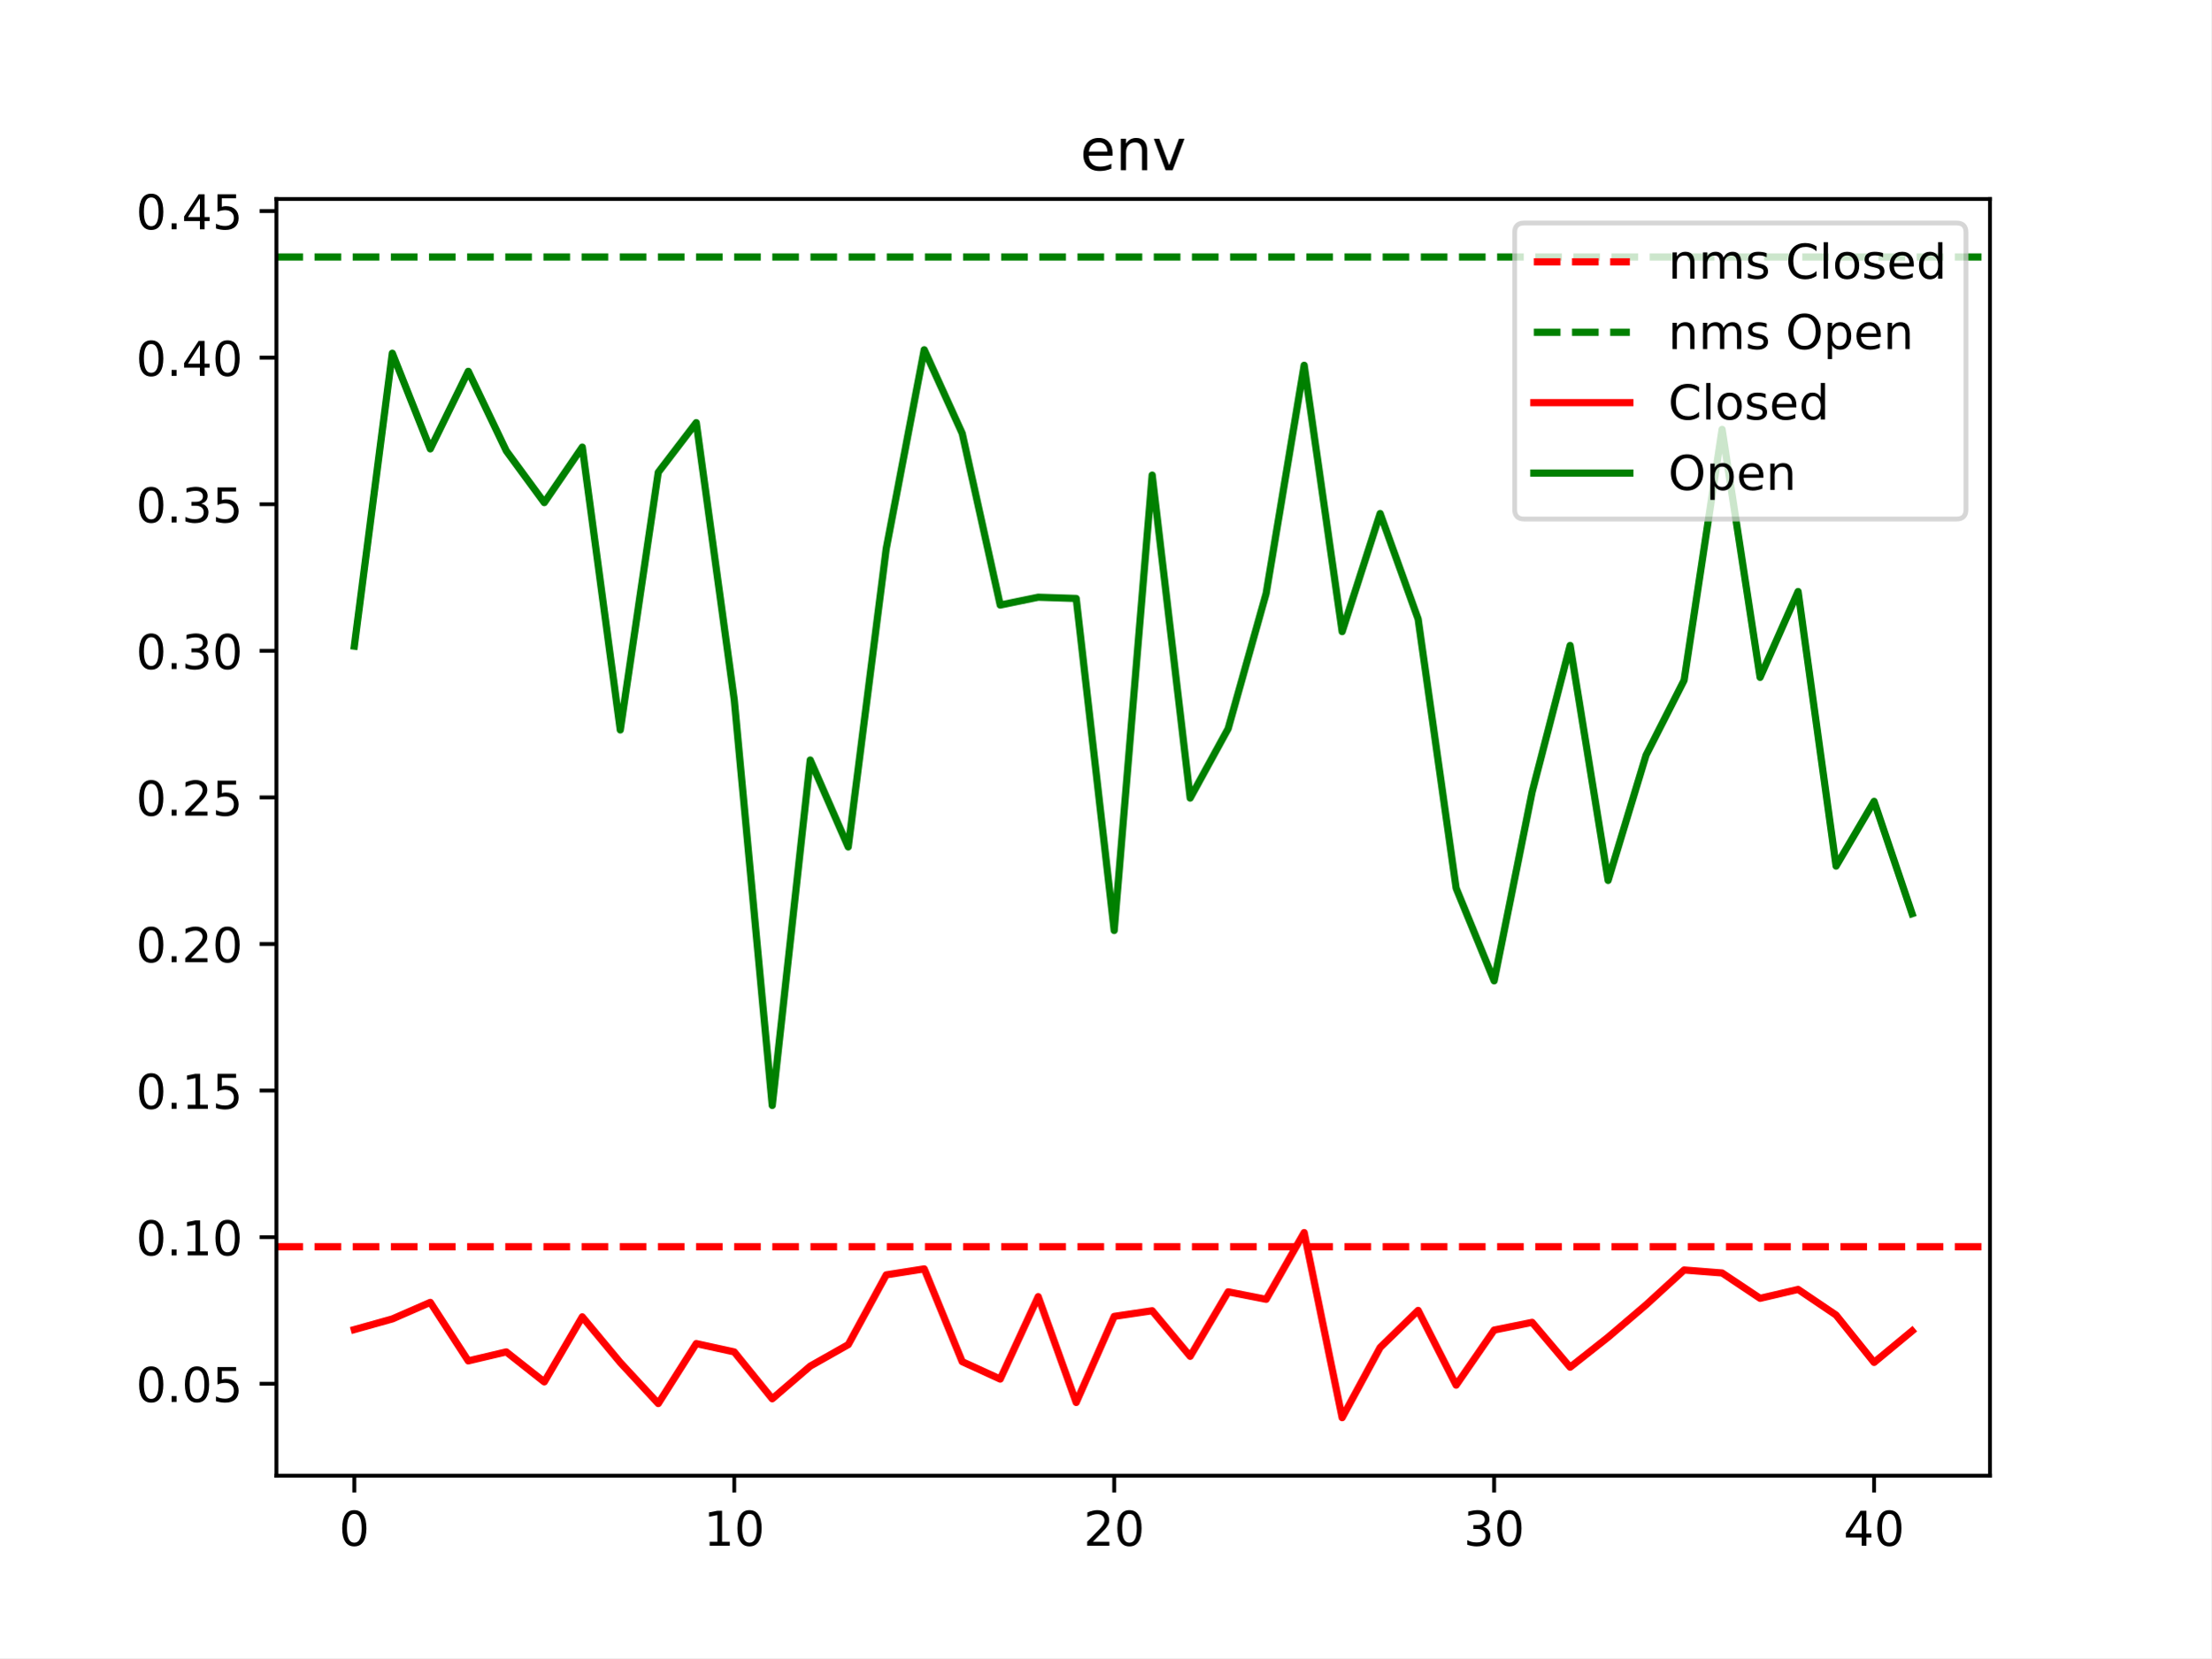
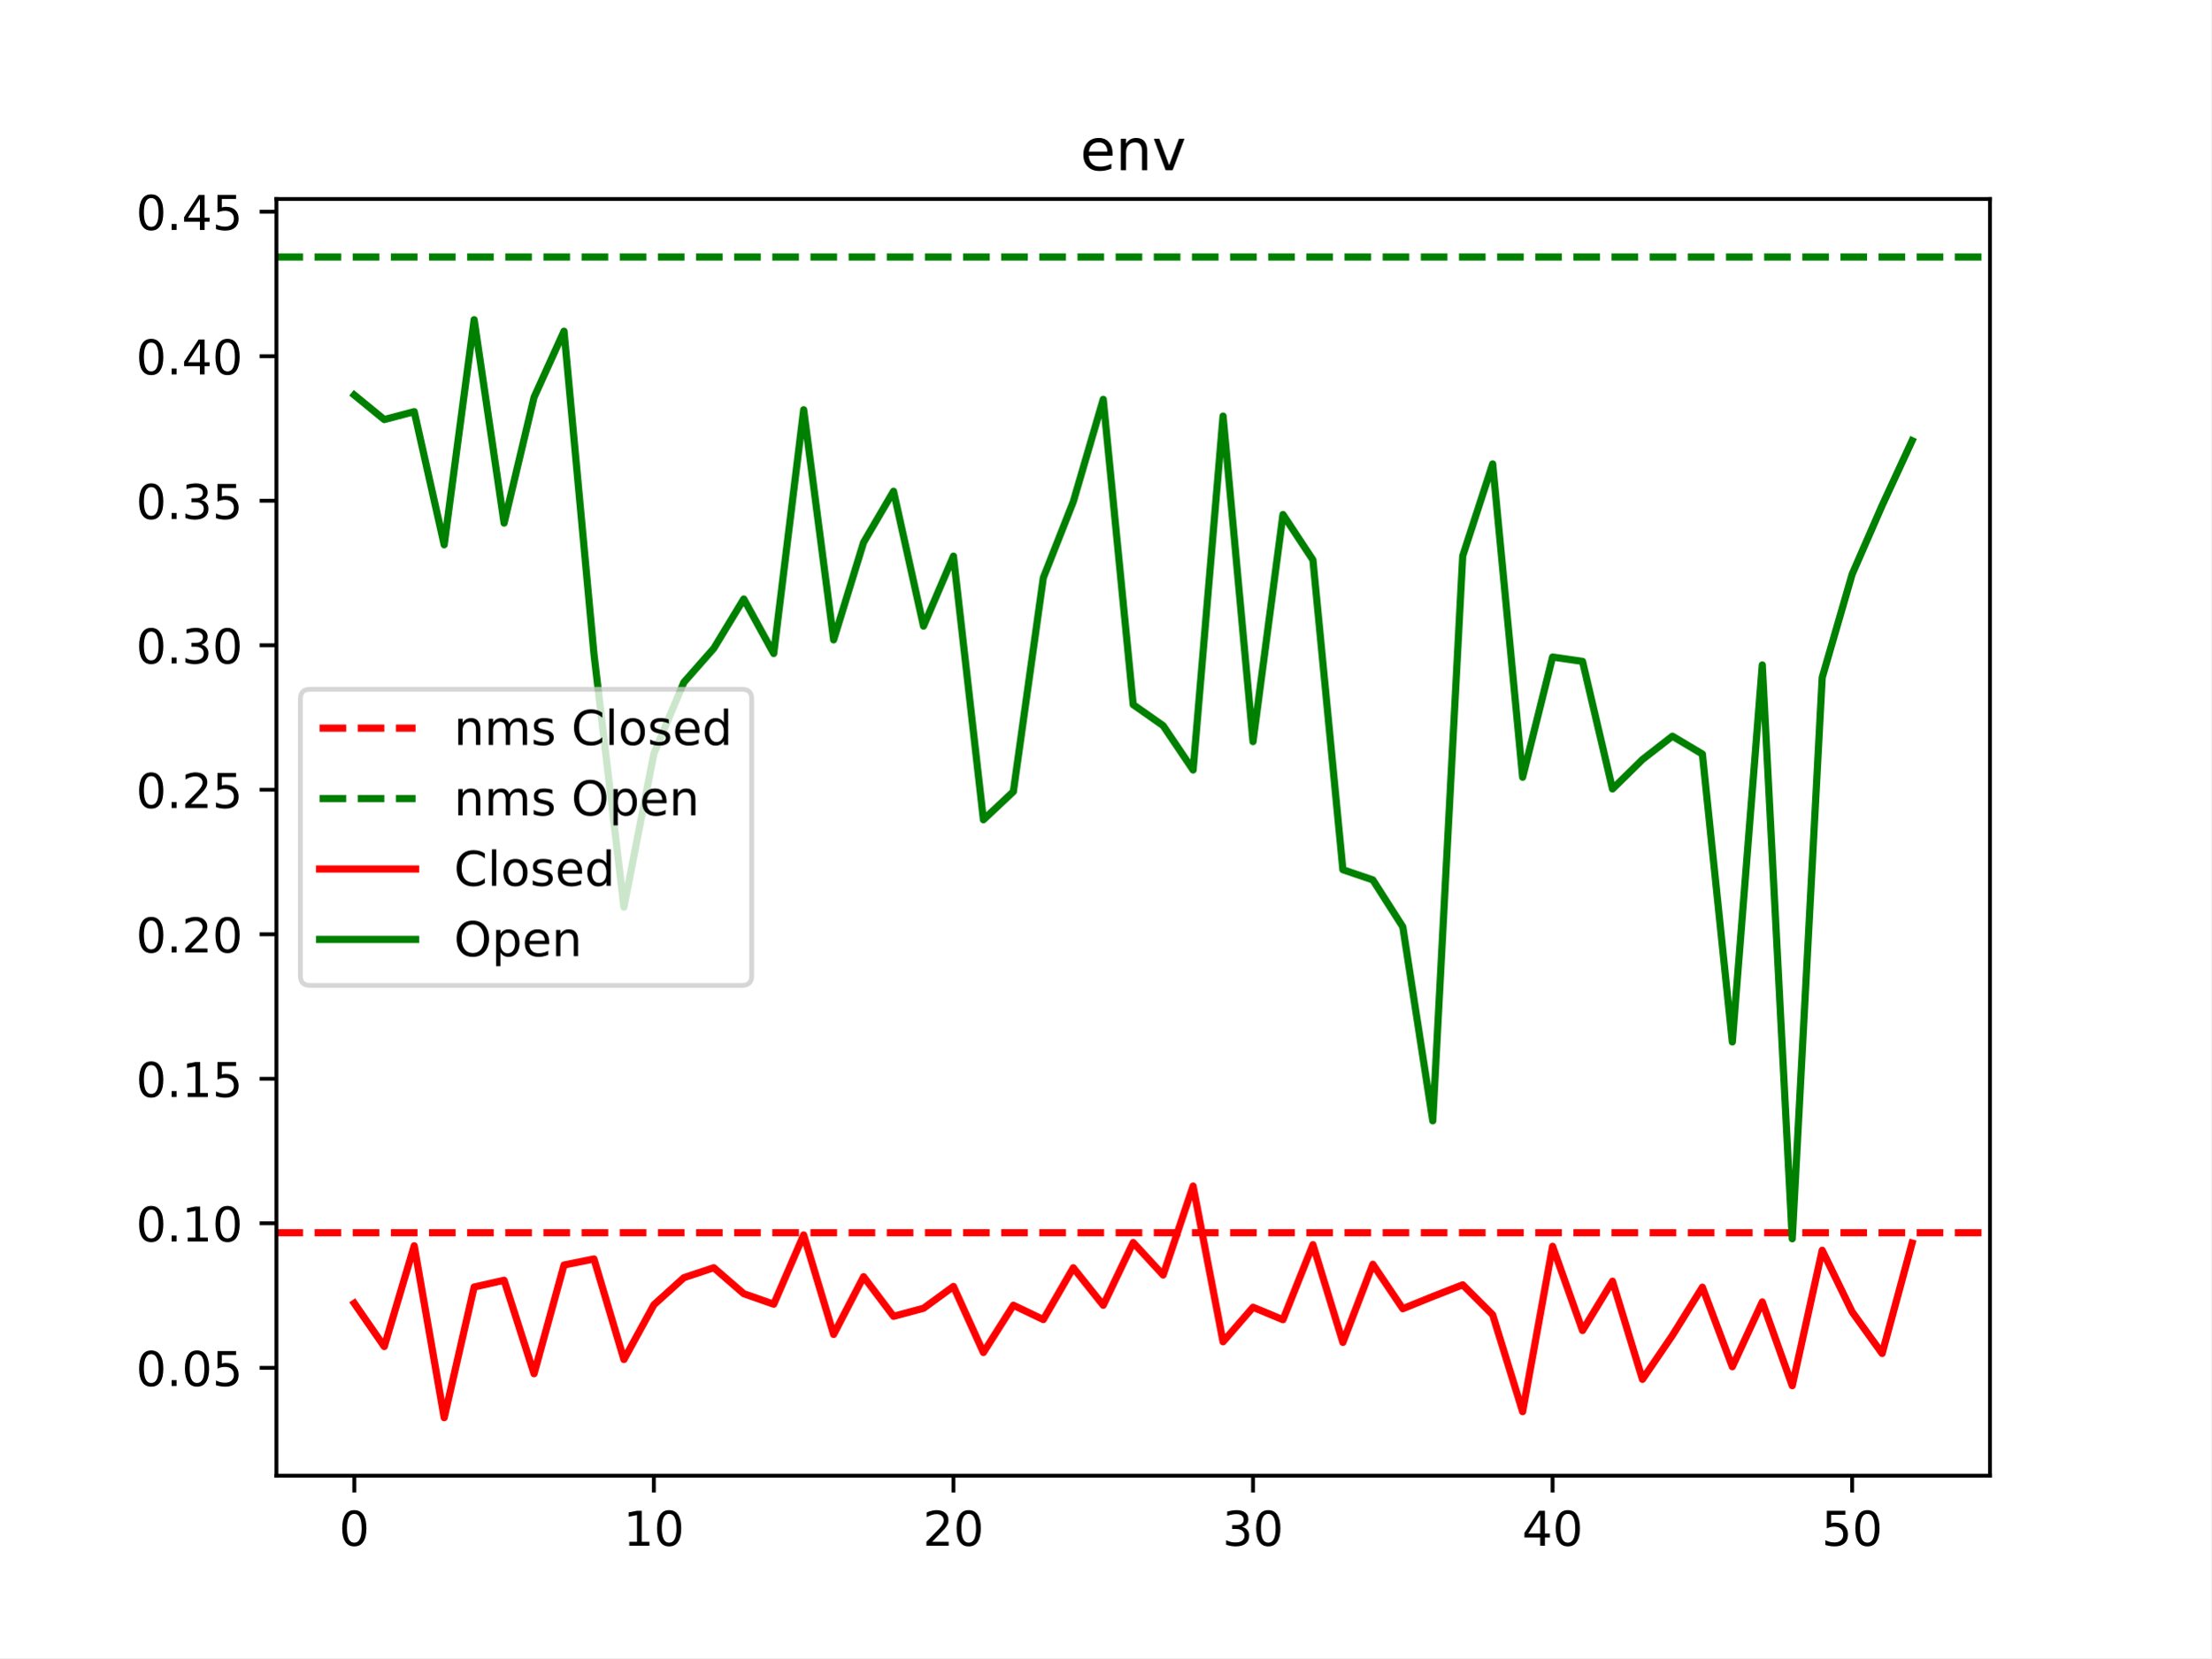
<svg xmlns="http://www.w3.org/2000/svg" xmlns:xlink="http://www.w3.org/1999/xlink" width="460.8pt" height="345.6pt" viewBox="0 0 460.8 345.6" version="1.1">
  <defs>
    <style type="text/css">*{stroke-linejoin: round; stroke-linecap: butt}</style>
  </defs>
  <g id="figure_1">
    <g id="patch_1">
      <path d="M 0 345.6  L 460.8 345.6  L 460.8 0  L 0 0  z " style="fill: #ffffff" />
    </g>
    <g id="axes_1">
      <g id="patch_2">
        <path d="M 57.6 307.584  L 414.72 307.584  L 414.72 41.472  L 57.6 41.472  z " style="fill: #ffffff" />
      </g>
      <g id="matplotlib.axis_1">
        <g id="xtick_1">
          <g id="line2d_1">
            <defs>
-               <path id="md950c60fd1" d="M 0 0  L 0 3.5  " style="stroke: #000000; stroke-width: 0.8" />
+               <path id="mc1d1a9f000" d="M 0 0  L 0 3.5  " style="stroke: #000000; stroke-width: 0.8" />
            </defs>
            <g>
-               <use xlink:href="#md950c60fd1" x="73.833" y="307.584" style="stroke: #000000; stroke-width: 0.8" />
+               <use xlink:href="#mc1d1a9f000" x="73.833" y="307.584" style="stroke: #000000; stroke-width: 0.8" />
            </g>
          </g>
          <g id="text_1">
            <g transform="translate(70.65148 322.1824) scale(0.1 -0.1)">
              <defs>
                <path id="DejaVuSans-30" d="M 2034 4250  Q 1547 4250 1301 3770  Q 1056 3291 1056 2328  Q 1056 1369 1301 889  Q 1547 409 2034 409  Q 2525 409 2770 889  Q 3016 1369 3016 2328  Q 3016 3291 2770 3770  Q 2525 4250 2034 4250  z M 2034 4750  Q 2819 4750 3233 4129  Q 3647 3509 3647 2328  Q 3647 1150 3233 529  Q 2819 -91 2034 -91  Q 1250 -91 836 529  Q 422 1150 422 2328  Q 422 3509 836 4129  Q 1250 4750 2034 4750  z " transform="scale(0.015625)" />
              </defs>
              <use xlink:href="#DejaVuSans-30" />
            </g>
          </g>
        </g>
        <g id="xtick_2">
          <g id="line2d_2">
            <g>
-               <use xlink:href="#md950c60fd1" x="153.017" y="307.584" style="stroke: #000000; stroke-width: 0.8" />
+               <use xlink:href="#mc1d1a9f000" x="136.266" y="307.584" style="stroke: #000000; stroke-width: 0.8" />
            </g>
          </g>
          <g id="text_2">
-             <g transform="translate(146.6543 322.1824) scale(0.1 -0.1)">
+             <g transform="translate(129.9038 322.1824) scale(0.1 -0.1)">
              <defs>
                <path id="DejaVuSans-31" d="M 794 531  L 1825 531  L 1825 4091  L 703 3866  L 703 4441  L 1819 4666  L 2450 4666  L 2450 531  L 3481 531  L 3481 0  L 794 0  L 794 531  z " transform="scale(0.015625)" />
              </defs>
              <use xlink:href="#DejaVuSans-31" />
              <use xlink:href="#DejaVuSans-30" x="63.623" />
            </g>
          </g>
        </g>
        <g id="xtick_3">
          <g id="line2d_3">
            <g>
-               <use xlink:href="#md950c60fd1" x="232.201" y="307.584" style="stroke: #000000; stroke-width: 0.8" />
+               <use xlink:href="#mc1d1a9f000" x="198.7" y="307.584" style="stroke: #000000; stroke-width: 0.8" />
            </g>
          </g>
          <g id="text_3">
-             <g transform="translate(225.8383 322.1824) scale(0.1 -0.1)">
+             <g transform="translate(192.3374 322.1824) scale(0.1 -0.1)">
              <defs>
                <path id="DejaVuSans-32" d="M 1228 531  L 3431 531  L 3431 0  L 469 0  L 469 531  Q 828 903 1448 1529  Q 2069 2156 2228 2338  Q 2531 2678 2651 2914  Q 2772 3150 2772 3378  Q 2772 3750 2511 3984  Q 2250 4219 1831 4219  Q 1534 4219 1204 4116  Q 875 4013 500 3803  L 500 4441  Q 881 4594 1212 4672  Q 1544 4750 1819 4750  Q 2544 4750 2975 4387  Q 3406 4025 3406 3419  Q 3406 3131 3298 2873  Q 3191 2616 2906 2266  Q 2828 2175 2409 1742  Q 1991 1309 1228 531  z " transform="scale(0.015625)" />
              </defs>
              <use xlink:href="#DejaVuSans-32" />
              <use xlink:href="#DejaVuSans-30" x="63.623" />
            </g>
          </g>
        </g>
        <g id="xtick_4">
          <g id="line2d_4">
            <g>
-               <use xlink:href="#md950c60fd1" x="311.385" y="307.584" style="stroke: #000000; stroke-width: 0.8" />
+               <use xlink:href="#mc1d1a9f000" x="261.133" y="307.584" style="stroke: #000000; stroke-width: 0.8" />
            </g>
          </g>
          <g id="text_4">
-             <g transform="translate(305.0223 322.1824) scale(0.1 -0.1)">
+             <g transform="translate(254.7709 322.1824) scale(0.1 -0.1)">
              <defs>
                <path id="DejaVuSans-33" d="M 2597 2516  Q 3050 2419 3304 2112  Q 3559 1806 3559 1356  Q 3559 666 3084 287  Q 2609 -91 1734 -91  Q 1441 -91 1130 -33  Q 819 25 488 141  L 488 750  Q 750 597 1062 519  Q 1375 441 1716 441  Q 2309 441 2620 675  Q 2931 909 2931 1356  Q 2931 1769 2642 2001  Q 2353 2234 1838 2234  L 1294 2234  L 1294 2753  L 1863 2753  Q 2328 2753 2575 2939  Q 2822 3125 2822 3475  Q 2822 3834 2567 4026  Q 2313 4219 1838 4219  Q 1578 4219 1281 4162  Q 984 4106 628 3988  L 628 4550  Q 988 4650 1302 4700  Q 1616 4750 1894 4750  Q 2613 4750 3031 4423  Q 3450 4097 3450 3541  Q 3450 3153 3228 2886  Q 3006 2619 2597 2516  z " transform="scale(0.015625)" />
              </defs>
              <use xlink:href="#DejaVuSans-33" />
              <use xlink:href="#DejaVuSans-30" x="63.623" />
            </g>
          </g>
        </g>
        <g id="xtick_5">
          <g id="line2d_5">
            <g>
-               <use xlink:href="#md950c60fd1" x="390.569" y="307.584" style="stroke: #000000; stroke-width: 0.8" />
+               <use xlink:href="#mc1d1a9f000" x="323.567" y="307.584" style="stroke: #000000; stroke-width: 0.8" />
            </g>
          </g>
          <g id="text_5">
-             <g transform="translate(384.2064 322.1824) scale(0.1 -0.1)">
+             <g transform="translate(317.2045 322.1824) scale(0.1 -0.1)">
              <defs>
                <path id="DejaVuSans-34" d="M 2419 4116  L 825 1625  L 2419 1625  L 2419 4116  z M 2253 4666  L 3047 4666  L 3047 1625  L 3713 1625  L 3713 1100  L 3047 1100  L 3047 0  L 2419 0  L 2419 1100  L 313 1100  L 313 1709  L 2253 4666  z " transform="scale(0.015625)" />
              </defs>
              <use xlink:href="#DejaVuSans-34" />
+               <use xlink:href="#DejaVuSans-30" x="63.623" />
+             </g>
+           </g>
+         </g>
+         <g id="xtick_6">
+           <g id="line2d_6">
+             <g>
+               <use xlink:href="#mc1d1a9f000" x="386.001" y="307.584" style="stroke: #000000; stroke-width: 0.8" />
+             </g>
+           </g>
+           <g id="text_6">
+             <g transform="translate(379.6381 322.1824) scale(0.1 -0.1)">
+               <defs>
+                 <path id="DejaVuSans-35" d="M 691 4666  L 3169 4666  L 3169 4134  L 1269 4134  L 1269 2991  Q 1406 3038 1543 3061  Q 1681 3084 1819 3084  Q 2600 3084 3056 2656  Q 3513 2228 3513 1497  Q 3513 744 3044 326  Q 2575 -91 1722 -91  Q 1428 -91 1123 -41  Q 819 9 494 109  L 494 744  Q 775 591 1075 516  Q 1375 441 1709 441  Q 2250 441 2565 725  Q 2881 1009 2881 1497  Q 2881 1984 2565 2268  Q 2250 2553 1709 2553  Q 1456 2553 1204 2497  Q 953 2441 691 2322  L 691 4666  z " transform="scale(0.015625)" />
+               </defs>
+               <use xlink:href="#DejaVuSans-35" />
              <use xlink:href="#DejaVuSans-30" x="63.623" />
            </g>
          </g>
        </g>
      </g>
      <g id="matplotlib.axis_2">
        <g id="ytick_1">
-           <g id="line2d_6">
+           <g id="line2d_7">
            <defs>
-               <path id="mafc5940d81" d="M 0 0  L -3.5 0  " style="stroke: #000000; stroke-width: 0.8" />
+               <path id="m4eec5450b7" d="M 0 0  L -3.5 0  " style="stroke: #000000; stroke-width: 0.8" />
            </defs>
            <g>
-               <use xlink:href="#mafc5940d81" x="57.6" y="288.42" style="stroke: #000000; stroke-width: 0.8" />
-             </g>
-           </g>
-           <g id="text_6">
-             <g transform="translate(28.33438 292.2197) scale(0.1 -0.1)">
+               <use xlink:href="#m4eec5450b7" x="57.6" y="285.096" style="stroke: #000000; stroke-width: 0.8" />
+             </g>
+           </g>
+           <g id="text_7">
+             <g transform="translate(28.33438 288.8952) scale(0.1 -0.1)">
              <defs>
                <path id="DejaVuSans-2e" d="M 684 794  L 1344 794  L 1344 0  L 684 0  L 684 794  z " transform="scale(0.015625)" />
-                 <path id="DejaVuSans-35" d="M 691 4666  L 3169 4666  L 3169 4134  L 1269 4134  L 1269 2991  Q 1406 3038 1543 3061  Q 1681 3084 1819 3084  Q 2600 3084 3056 2656  Q 3513 2228 3513 1497  Q 3513 744 3044 326  Q 2575 -91 1722 -91  Q 1428 -91 1123 -41  Q 819 9 494 109  L 494 744  Q 775 591 1075 516  Q 1375 441 1709 441  Q 2250 441 2565 725  Q 2881 1009 2881 1497  Q 2881 1984 2565 2268  Q 2250 2553 1709 2553  Q 1456 2553 1204 2497  Q 953 2441 691 2322  L 691 4666  z " transform="scale(0.015625)" />
              </defs>
              <use xlink:href="#DejaVuSans-30" />
              <use xlink:href="#DejaVuSans-2e" x="63.623" />
              <use xlink:href="#DejaVuSans-30" x="95.41" />
              <use xlink:href="#DejaVuSans-35" x="159.033" />
            </g>
          </g>
        </g>
        <g id="ytick_2">
-           <g id="line2d_7">
-             <g>
-               <use xlink:href="#mafc5940d81" x="57.6" y="257.866" style="stroke: #000000; stroke-width: 0.8" />
-             </g>
-           </g>
-           <g id="text_7">
-             <g transform="translate(28.33438 261.6652) scale(0.1 -0.1)">
+           <g id="line2d_8">
+             <g>
+               <use xlink:href="#m4eec5450b7" x="57.6" y="254.974" style="stroke: #000000; stroke-width: 0.8" />
+             </g>
+           </g>
+           <g id="text_8">
+             <g transform="translate(28.33438 258.7732) scale(0.1 -0.1)">
              <use xlink:href="#DejaVuSans-30" />
              <use xlink:href="#DejaVuSans-2e" x="63.623" />
              <use xlink:href="#DejaVuSans-31" x="95.41" />
              <use xlink:href="#DejaVuSans-30" x="159.033" />
            </g>
          </g>
        </g>
        <g id="ytick_3">
-           <g id="line2d_8">
-             <g>
-               <use xlink:href="#mafc5940d81" x="57.6" y="227.311" style="stroke: #000000; stroke-width: 0.8" />
-             </g>
-           </g>
-           <g id="text_8">
-             <g transform="translate(28.33438 231.1106) scale(0.1 -0.1)">
+           <g id="line2d_9">
+             <g>
+               <use xlink:href="#m4eec5450b7" x="57.6" y="224.852" style="stroke: #000000; stroke-width: 0.8" />
+             </g>
+           </g>
+           <g id="text_9">
+             <g transform="translate(28.33438 228.6512) scale(0.1 -0.1)">
              <use xlink:href="#DejaVuSans-30" />
              <use xlink:href="#DejaVuSans-2e" x="63.623" />
              <use xlink:href="#DejaVuSans-31" x="95.41" />
              <use xlink:href="#DejaVuSans-35" x="159.033" />
            </g>
          </g>
        </g>
        <g id="ytick_4">
-           <g id="line2d_9">
-             <g>
-               <use xlink:href="#mafc5940d81" x="57.6" y="196.757" style="stroke: #000000; stroke-width: 0.8" />
-             </g>
-           </g>
-           <g id="text_9">
-             <g transform="translate(28.33438 200.5561) scale(0.1 -0.1)">
+           <g id="line2d_10">
+             <g>
+               <use xlink:href="#m4eec5450b7" x="57.6" y="194.73" style="stroke: #000000; stroke-width: 0.8" />
+             </g>
+           </g>
+           <g id="text_10">
+             <g transform="translate(28.33438 198.5292) scale(0.1 -0.1)">
              <use xlink:href="#DejaVuSans-30" />
              <use xlink:href="#DejaVuSans-2e" x="63.623" />
              <use xlink:href="#DejaVuSans-32" x="95.41" />
              <use xlink:href="#DejaVuSans-30" x="159.033" />
            </g>
          </g>
        </g>
        <g id="ytick_5">
-           <g id="line2d_10">
-             <g>
-               <use xlink:href="#mafc5940d81" x="57.6" y="166.202" style="stroke: #000000; stroke-width: 0.8" />
-             </g>
-           </g>
-           <g id="text_10">
-             <g transform="translate(28.33438 170.0016) scale(0.1 -0.1)">
+           <g id="line2d_11">
+             <g>
+               <use xlink:href="#m4eec5450b7" x="57.6" y="164.608" style="stroke: #000000; stroke-width: 0.8" />
+             </g>
+           </g>
+           <g id="text_11">
+             <g transform="translate(28.33438 168.4072) scale(0.1 -0.1)">
              <use xlink:href="#DejaVuSans-30" />
              <use xlink:href="#DejaVuSans-2e" x="63.623" />
              <use xlink:href="#DejaVuSans-32" x="95.41" />
              <use xlink:href="#DejaVuSans-35" x="159.033" />
            </g>
          </g>
        </g>
        <g id="ytick_6">
-           <g id="line2d_11">
-             <g>
-               <use xlink:href="#mafc5940d81" x="57.6" y="135.648" style="stroke: #000000; stroke-width: 0.8" />
-             </g>
-           </g>
-           <g id="text_11">
-             <g transform="translate(28.33438 139.447) scale(0.1 -0.1)">
+           <g id="line2d_12">
+             <g>
+               <use xlink:href="#m4eec5450b7" x="57.6" y="134.486" style="stroke: #000000; stroke-width: 0.8" />
+             </g>
+           </g>
+           <g id="text_12">
+             <g transform="translate(28.33438 138.2852) scale(0.1 -0.1)">
              <use xlink:href="#DejaVuSans-30" />
              <use xlink:href="#DejaVuSans-2e" x="63.623" />
              <use xlink:href="#DejaVuSans-33" x="95.41" />
              <use xlink:href="#DejaVuSans-30" x="159.033" />
            </g>
          </g>
        </g>
        <g id="ytick_7">
-           <g id="line2d_12">
-             <g>
-               <use xlink:href="#mafc5940d81" x="57.6" y="105.093" style="stroke: #000000; stroke-width: 0.8" />
-             </g>
-           </g>
-           <g id="text_12">
-             <g transform="translate(28.33438 108.8925) scale(0.1 -0.1)">
+           <g id="line2d_13">
+             <g>
+               <use xlink:href="#m4eec5450b7" x="57.6" y="104.364" style="stroke: #000000; stroke-width: 0.8" />
+             </g>
+           </g>
+           <g id="text_13">
+             <g transform="translate(28.33438 108.1631) scale(0.1 -0.1)">
              <use xlink:href="#DejaVuSans-30" />
              <use xlink:href="#DejaVuSans-2e" x="63.623" />
              <use xlink:href="#DejaVuSans-33" x="95.41" />
              <use xlink:href="#DejaVuSans-35" x="159.033" />
            </g>
          </g>
        </g>
        <g id="ytick_8">
-           <g id="line2d_13">
-             <g>
-               <use xlink:href="#mafc5940d81" x="57.6" y="74.539" style="stroke: #000000; stroke-width: 0.8" />
-             </g>
-           </g>
-           <g id="text_13">
-             <g transform="translate(28.33438 78.33798) scale(0.1 -0.1)">
+           <g id="line2d_14">
+             <g>
+               <use xlink:href="#m4eec5450b7" x="57.6" y="74.242" style="stroke: #000000; stroke-width: 0.8" />
+             </g>
+           </g>
+           <g id="text_14">
+             <g transform="translate(28.33438 78.04113) scale(0.1 -0.1)">
              <use xlink:href="#DejaVuSans-30" />
              <use xlink:href="#DejaVuSans-2e" x="63.623" />
              <use xlink:href="#DejaVuSans-34" x="95.41" />
              <use xlink:href="#DejaVuSans-30" x="159.033" />
            </g>
          </g>
        </g>
        <g id="ytick_9">
-           <g id="line2d_14">
-             <g>
-               <use xlink:href="#mafc5940d81" x="57.6" y="43.984" style="stroke: #000000; stroke-width: 0.8" />
-             </g>
-           </g>
-           <g id="text_14">
-             <g transform="translate(28.33438 47.78345) scale(0.1 -0.1)">
+           <g id="line2d_15">
+             <g>
+               <use xlink:href="#m4eec5450b7" x="57.6" y="44.12" style="stroke: #000000; stroke-width: 0.8" />
+             </g>
+           </g>
+           <g id="text_15">
+             <g transform="translate(28.33438 47.91911) scale(0.1 -0.1)">
              <use xlink:href="#DejaVuSans-30" />
              <use xlink:href="#DejaVuSans-2e" x="63.623" />
              <use xlink:href="#DejaVuSans-34" x="95.41" />
              <use xlink:href="#DejaVuSans-35" x="159.033" />
            </g>
          </g>
        </g>
      </g>
-       <g id="line2d_15">
-         <path d="M 57.6 259.861  L 414.72 259.861  " clip-path="url(#p40adb126d3)" style="fill: none; stroke-dasharray: 5.55,2.4; stroke-dashoffset: 0; stroke: #ff0000; stroke-width: 1.5" />
-       </g>
      <g id="line2d_16">
-         <path d="M 57.6 53.568  L 414.72 53.568  " clip-path="url(#p40adb126d3)" style="fill: none; stroke-dasharray: 5.55,2.4; stroke-dashoffset: 0; stroke: #008000; stroke-width: 1.5" />
+         <path d="M 57.6 256.941  L 414.72 256.941  " clip-path="url(#pe659707c01)" style="fill: none; stroke-dasharray: 5.55,2.4; stroke-dashoffset: 0; stroke: #ff0000; stroke-width: 1.5" />
      </g>
      <g id="line2d_17">
-         <path d="M 73.833 277.138  L 81.751 274.916  L 89.67 271.462  L 97.588 283.658  L 105.506 281.783  L 113.425 288.034  L 121.343 274.471  L 129.262 283.994  L 137.18 292.543  L 145.098 280.05  L 153.017 281.787  L 160.935 291.553  L 168.854 284.747  L 176.772 280.27  L 184.69 265.727  L 192.609 264.482  L 200.527 283.817  L 208.446 287.445  L 216.364 270.27  L 224.282 292.321  L 232.201 274.382  L 240.119 273.203  L 248.038 282.698  L 255.956 269.262  L 263.874 270.823  L 271.793 256.915  L 279.711 295.488  L 287.63 280.859  L 295.548 273.134  L 303.466 288.713  L 311.385 277.234  L 319.303 275.622  L 327.222 284.974  L 335.14 278.717  L 343.058 271.967  L 350.977 264.71  L 358.895 265.333  L 366.814 270.616  L 374.732 268.762  L 382.65 274.106  L 390.569 283.973  L 398.487 277.414  " clip-path="url(#p40adb126d3)" style="fill: none; stroke: #ff0000; stroke-width: 1.5; stroke-linecap: square" />
+         <path d="M 57.6 53.568  L 414.72 53.568  " clip-path="url(#pe659707c01)" style="fill: none; stroke-dasharray: 5.55,2.4; stroke-dashoffset: 0; stroke: #008000; stroke-width: 1.5" />
      </g>
      <g id="line2d_18">
-         <path d="M 73.833 134.67  L 81.751 73.617  L 89.67 93.56  L 97.588 77.393  L 105.506 93.965  L 113.425 104.759  L 121.343 93.187  L 129.262 152.143  L 137.18 98.446  L 145.098 88.087  L 153.017 145.869  L 160.935 230.413  L 168.854 158.41  L 176.772 176.531  L 184.69 114.36  L 192.609 72.896  L 200.527 90.336  L 208.446 126.109  L 216.364 124.475  L 224.282 124.734  L 232.201 193.946  L 240.119 99.02  L 248.038 166.341  L 255.956 151.864  L 263.874 123.669  L 271.793 76.13  L 279.711 131.648  L 287.63 107.031  L 295.548 129.035  L 303.466 185.122  L 311.385 204.437  L 319.303 165.081  L 327.222 134.531  L 335.14 183.511  L 343.058 157.382  L 350.977 141.788  L 358.895 89.491  L 366.814 141.182  L 374.732 123.291  L 382.65 180.518  L 390.569 167.029  L 398.487 190.439  " clip-path="url(#p40adb126d3)" style="fill: none; stroke: #008000; stroke-width: 1.5; stroke-linecap: square" />
+         <path d="M 73.833 271.645  L 80.076 280.665  L 86.319 259.671  L 92.563 295.488  L 98.806 268.26  L 105.05 266.855  L 111.293 286.328  L 117.536 263.675  L 123.78 262.417  L 130.023 283.37  L 136.266 271.965  L 142.51 266.316  L 148.753 264.24  L 154.996 269.649  L 161.24 271.841  L 167.483 257.402  L 173.726 278.145  L 179.97 266.101  L 186.213 274.368  L 192.457 272.693  L 198.7 268.136  L 204.943 281.91  L 211.187 272.061  L 217.43 275.041  L 223.673 264.245  L 229.917 272.063  L 236.16 258.987  L 242.403 265.754  L 248.647 247.214  L 254.89 279.675  L 261.133 272.477  L 267.377 275.07  L 273.62 259.429  L 279.863 279.802  L 286.107 263.516  L 292.35 272.779  L 298.594 270.241  L 304.837 267.798  L 311.08 274.041  L 317.324 294.234  L 323.567 259.774  L 329.81 277.325  L 336.054 267.046  L 342.297 287.497  L 348.54 278.336  L 354.784 268.298  L 361.027 284.871  L 367.27 271.368  L 373.514 288.821  L 379.757 260.607  L 386.001 273.452  L 392.244 282.108  L 398.487 259.099  " clip-path="url(#pe659707c01)" style="fill: none; stroke: #ff0000; stroke-width: 1.5; stroke-linecap: square" />
+       </g>
+       <g id="line2d_19">
+         <path d="M 73.833 82.335  L 80.076 87.446  L 86.319 85.798  L 92.563 113.539  L 98.806 66.628  L 105.05 109.026  L 111.293 82.807  L 117.536 69.032  L 123.78 136.322  L 130.023 189.08  L 136.266 157.079  L 142.51 142.222  L 148.753 135.139  L 154.996 124.851  L 161.24 136.208  L 167.483 85.401  L 173.726 133.368  L 179.97 113.046  L 186.213 102.385  L 192.457 130.503  L 198.7 115.912  L 204.943 170.861  L 211.187 164.992  L 217.43 120.422  L 223.673 104.574  L 229.917 83.232  L 236.16 146.871  L 242.403 151.246  L 248.647 160.491  L 254.89 86.72  L 261.133 154.576  L 267.377 107.238  L 273.62 116.704  L 279.863 181.277  L 286.107 183.399  L 292.35 193.178  L 298.594 233.613  L 304.837 115.87  L 311.08 96.692  L 317.324 161.996  L 323.567 136.945  L 329.81 137.848  L 336.054 164.443  L 342.297 158.3  L 348.54 153.444  L 354.784 157.166  L 361.027 217.167  L 367.27 138.597  L 373.514 258.206  L 379.757 141.218  L 386.001 119.67  L 392.244 105.36  L 398.487 91.854  " clip-path="url(#pe659707c01)" style="fill: none; stroke: #008000; stroke-width: 1.5; stroke-linecap: square" />
      </g>
      <g id="patch_3">
        <path d="M 57.6 307.584  L 57.6 41.472  " style="fill: none; stroke: #000000; stroke-width: 0.8; stroke-linejoin: miter; stroke-linecap: square" />
      </g>
      <g id="patch_4">
        <path d="M 414.72 307.584  L 414.72 41.472  " style="fill: none; stroke: #000000; stroke-width: 0.8; stroke-linejoin: miter; stroke-linecap: square" />
      </g>
      <g id="patch_5">
        <path d="M 57.6 307.584  L 414.72 307.584  " style="fill: none; stroke: #000000; stroke-width: 0.8; stroke-linejoin: miter; stroke-linecap: square" />
      </g>
      <g id="patch_6">
        <path d="M 57.6 41.472  L 414.72 41.472  " style="fill: none; stroke: #000000; stroke-width: 0.8; stroke-linejoin: miter; stroke-linecap: square" />
      </g>
-       <g id="text_15">
+       <g id="text_16">
        <g transform="translate(225.1144 35.472) scale(0.12 -0.12)">
          <defs>
            <path id="DejaVuSans-65" d="M 3597 1894  L 3597 1613  L 953 1613  Q 991 1019 1311 708  Q 1631 397 2203 397  Q 2534 397 2845 478  Q 3156 559 3463 722  L 3463 178  Q 3153 47 2828 -22  Q 2503 -91 2169 -91  Q 1331 -91 842 396  Q 353 884 353 1716  Q 353 2575 817 3079  Q 1281 3584 2069 3584  Q 2775 3584 3186 3129  Q 3597 2675 3597 1894  z M 3022 2063  Q 3016 2534 2758 2815  Q 2500 3097 2075 3097  Q 1594 3097 1305 2825  Q 1016 2553 972 2059  L 3022 2063  z " transform="scale(0.015625)" />
            <path id="DejaVuSans-6e" d="M 3513 2113  L 3513 0  L 2938 0  L 2938 2094  Q 2938 2591 2744 2837  Q 2550 3084 2163 3084  Q 1697 3084 1428 2787  Q 1159 2491 1159 1978  L 1159 0  L 581 0  L 581 3500  L 1159 3500  L 1159 2956  Q 1366 3272 1645 3428  Q 1925 3584 2291 3584  Q 2894 3584 3203 3211  Q 3513 2838 3513 2113  z " transform="scale(0.015625)" />
            <path id="DejaVuSans-76" d="M 191 3500  L 800 3500  L 1894 563  L 2988 3500  L 3597 3500  L 2284 0  L 1503 0  L 191 3500  z " transform="scale(0.015625)" />
          </defs>
          <use xlink:href="#DejaVuSans-65" />
          <use xlink:href="#DejaVuSans-6e" x="61.523" />
          <use xlink:href="#DejaVuSans-76" x="124.902" />
        </g>
      </g>
      <g id="legend_1">
        <g id="patch_7">
-           <path d="M 317.664 108.184  L 407.72 108.184  Q 409.72 108.184 409.72 106.184  L 409.72 48.472  Q 409.72 46.472 407.72 46.472  L 317.664 46.472  Q 315.664 46.472 315.664 48.472  L 315.664 106.184  Q 315.664 108.184 317.664 108.184  z " style="fill: #ffffff; opacity: 0.8; stroke: #cccccc; stroke-linejoin: miter" />
-         </g>
-         <g id="line2d_19">
-           <path d="M 319.664 54.57  L 329.664 54.57  L 339.664 54.57  " style="fill: none; stroke-dasharray: 5.55,2.4; stroke-dashoffset: 0; stroke: #ff0000; stroke-width: 1.5" />
-         </g>
-         <g id="text_16">
-           <g transform="translate(347.6637 58.07044) scale(0.1 -0.1)">
+           <path d="M 64.6 205.384  L 154.656 205.384  Q 156.656 205.384 156.656 203.384  L 156.656 145.672  Q 156.656 143.672 154.656 143.672  L 64.6 143.672  Q 62.6 143.672 62.6 145.672  L 62.6 203.384  Q 62.6 205.384 64.6 205.384  z " style="fill: #ffffff; opacity: 0.8; stroke: #cccccc; stroke-linejoin: miter" />
+         </g>
+         <g id="line2d_20">
+           <path d="M 66.6 151.77  L 76.6 151.77  L 86.6 151.77  " style="fill: none; stroke-dasharray: 5.55,2.4; stroke-dashoffset: 0; stroke: #ff0000; stroke-width: 1.5" />
+         </g>
+         <g id="text_17">
+           <g transform="translate(94.6 155.2702) scale(0.1 -0.1)">
            <defs>
              <path id="DejaVuSans-6d" d="M 3328 2828  Q 3544 3216 3844 3400  Q 4144 3584 4550 3584  Q 5097 3584 5394 3201  Q 5691 2819 5691 2113  L 5691 0  L 5113 0  L 5113 2094  Q 5113 2597 4934 2840  Q 4756 3084 4391 3084  Q 3944 3084 3684 2787  Q 3425 2491 3425 1978  L 3425 0  L 2847 0  L 2847 2094  Q 2847 2600 2669 2842  Q 2491 3084 2119 3084  Q 1678 3084 1418 2786  Q 1159 2488 1159 1978  L 1159 0  L 581 0  L 581 3500  L 1159 3500  L 1159 2956  Q 1356 3278 1631 3431  Q 1906 3584 2284 3584  Q 2666 3584 2933 3390  Q 3200 3197 3328 2828  z " transform="scale(0.015625)" />
              <path id="DejaVuSans-73" d="M 2834 3397  L 2834 2853  Q 2591 2978 2328 3040  Q 2066 3103 1784 3103  Q 1356 3103 1142 2972  Q 928 2841 928 2578  Q 928 2378 1081 2264  Q 1234 2150 1697 2047  L 1894 2003  Q 2506 1872 2764 1633  Q 3022 1394 3022 966  Q 3022 478 2636 193  Q 2250 -91 1575 -91  Q 1294 -91 989 -36  Q 684 19 347 128  L 347 722  Q 666 556 975 473  Q 1284 391 1588 391  Q 1994 391 2212 530  Q 2431 669 2431 922  Q 2431 1156 2273 1281  Q 2116 1406 1581 1522  L 1381 1569  Q 847 1681 609 1914  Q 372 2147 372 2553  Q 372 3047 722 3315  Q 1072 3584 1716 3584  Q 2034 3584 2315 3537  Q 2597 3491 2834 3397  z " transform="scale(0.015625)" />
              <path id="DejaVuSans-20" transform="scale(0.015625)" />
              <path id="DejaVuSans-43" d="M 4122 4306  L 4122 3641  Q 3803 3938 3442 4084  Q 3081 4231 2675 4231  Q 1875 4231 1450 3742  Q 1025 3253 1025 2328  Q 1025 1406 1450 917  Q 1875 428 2675 428  Q 3081 428 3442 575  Q 3803 722 4122 1019  L 4122 359  Q 3791 134 3420 21  Q 3050 -91 2638 -91  Q 1578 -91 968 557  Q 359 1206 359 2328  Q 359 3453 968 4101  Q 1578 4750 2638 4750  Q 3056 4750 3426 4639  Q 3797 4528 4122 4306  z " transform="scale(0.015625)" />
              <path id="DejaVuSans-6c" d="M 603 4863  L 1178 4863  L 1178 0  L 603 0  L 603 4863  z " transform="scale(0.015625)" />
              <path id="DejaVuSans-6f" d="M 1959 3097  Q 1497 3097 1228 2736  Q 959 2375 959 1747  Q 959 1119 1226 758  Q 1494 397 1959 397  Q 2419 397 2687 759  Q 2956 1122 2956 1747  Q 2956 2369 2687 2733  Q 2419 3097 1959 3097  z M 1959 3584  Q 2709 3584 3137 3096  Q 3566 2609 3566 1747  Q 3566 888 3137 398  Q 2709 -91 1959 -91  Q 1206 -91 779 398  Q 353 888 353 1747  Q 353 2609 779 3096  Q 1206 3584 1959 3584  z " transform="scale(0.015625)" />
              <path id="DejaVuSans-64" d="M 2906 2969  L 2906 4863  L 3481 4863  L 3481 0  L 2906 0  L 2906 525  Q 2725 213 2448 61  Q 2172 -91 1784 -91  Q 1150 -91 751 415  Q 353 922 353 1747  Q 353 2572 751 3078  Q 1150 3584 1784 3584  Q 2172 3584 2448 3432  Q 2725 3281 2906 2969  z M 947 1747  Q 947 1113 1208 752  Q 1469 391 1925 391  Q 2381 391 2643 752  Q 2906 1113 2906 1747  Q 2906 2381 2643 2742  Q 2381 3103 1925 3103  Q 1469 3103 1208 2742  Q 947 2381 947 1747  z " transform="scale(0.015625)" />
            </defs>
            <use xlink:href="#DejaVuSans-6e" />
            <use xlink:href="#DejaVuSans-6d" x="63.379" />
            <use xlink:href="#DejaVuSans-73" x="160.791" />
            <use xlink:href="#DejaVuSans-20" x="212.891" />
            <use xlink:href="#DejaVuSans-43" x="244.678" />
            <use xlink:href="#DejaVuSans-6c" x="314.502" />
            <use xlink:href="#DejaVuSans-6f" x="342.285" />
            <use xlink:href="#DejaVuSans-73" x="403.467" />
            <use xlink:href="#DejaVuSans-65" x="455.566" />
            <use xlink:href="#DejaVuSans-64" x="517.09" />
          </g>
        </g>
-         <g id="line2d_20">
-           <path d="M 319.664 69.249  L 329.664 69.249  L 339.664 69.249  " style="fill: none; stroke-dasharray: 5.55,2.4; stroke-dashoffset: 0; stroke: #008000; stroke-width: 1.5" />
-         </g>
-         <g id="text_17">
-           <g transform="translate(347.6637 72.74856) scale(0.1 -0.1)">
+         <g id="line2d_21">
+           <path d="M 66.6 166.448  L 76.6 166.448  L 86.6 166.448  " style="fill: none; stroke-dasharray: 5.55,2.4; stroke-dashoffset: 0; stroke: #008000; stroke-width: 1.5" />
+         </g>
+         <g id="text_18">
+           <g transform="translate(94.6 169.9483) scale(0.1 -0.1)">
            <defs>
              <path id="DejaVuSans-4f" d="M 2522 4238  Q 1834 4238 1429 3725  Q 1025 3213 1025 2328  Q 1025 1447 1429 934  Q 1834 422 2522 422  Q 3209 422 3611 934  Q 4013 1447 4013 2328  Q 4013 3213 3611 3725  Q 3209 4238 2522 4238  z M 2522 4750  Q 3503 4750 4090 4092  Q 4678 3434 4678 2328  Q 4678 1225 4090 567  Q 3503 -91 2522 -91  Q 1538 -91 948 565  Q 359 1222 359 2328  Q 359 3434 948 4092  Q 1538 4750 2522 4750  z " transform="scale(0.015625)" />
              <path id="DejaVuSans-70" d="M 1159 525  L 1159 -1331  L 581 -1331  L 581 3500  L 1159 3500  L 1159 2969  Q 1341 3281 1617 3432  Q 1894 3584 2278 3584  Q 2916 3584 3314 3078  Q 3713 2572 3713 1747  Q 3713 922 3314 415  Q 2916 -91 2278 -91  Q 1894 -91 1617 61  Q 1341 213 1159 525  z M 3116 1747  Q 3116 2381 2855 2742  Q 2594 3103 2138 3103  Q 1681 3103 1420 2742  Q 1159 2381 1159 1747  Q 1159 1113 1420 752  Q 1681 391 2138 391  Q 2594 391 2855 752  Q 3116 1113 3116 1747  z " transform="scale(0.015625)" />
            </defs>
            <use xlink:href="#DejaVuSans-6e" />
            <use xlink:href="#DejaVuSans-6d" x="63.379" />
            <use xlink:href="#DejaVuSans-73" x="160.791" />
            <use xlink:href="#DejaVuSans-20" x="212.891" />
            <use xlink:href="#DejaVuSans-4f" x="244.678" />
            <use xlink:href="#DejaVuSans-70" x="323.389" />
            <use xlink:href="#DejaVuSans-65" x="386.865" />
            <use xlink:href="#DejaVuSans-6e" x="448.389" />
          </g>
        </g>
-         <g id="line2d_21">
-           <path d="M 319.664 83.927  L 329.664 83.927  L 339.664 83.927  " style="fill: none; stroke: #ff0000; stroke-width: 1.5; stroke-linecap: square" />
-         </g>
-         <g id="text_18">
-           <g transform="translate(347.6637 87.42669) scale(0.1 -0.1)">
+         <g id="line2d_22">
+           <path d="M 66.6 181.126  L 76.6 181.126  L 86.6 181.126  " style="fill: none; stroke: #ff0000; stroke-width: 1.5; stroke-linecap: square" />
+         </g>
+         <g id="text_19">
+           <g transform="translate(94.6 184.6264) scale(0.1 -0.1)">
            <use xlink:href="#DejaVuSans-43" />
            <use xlink:href="#DejaVuSans-6c" x="69.824" />
            <use xlink:href="#DejaVuSans-6f" x="97.607" />
            <use xlink:href="#DejaVuSans-73" x="158.789" />
            <use xlink:href="#DejaVuSans-65" x="210.889" />
            <use xlink:href="#DejaVuSans-64" x="272.412" />
          </g>
        </g>
-         <g id="line2d_22">
-           <path d="M 319.664 98.605  L 329.664 98.605  L 339.664 98.605  " style="fill: none; stroke: #008000; stroke-width: 1.5; stroke-linecap: square" />
-         </g>
-         <g id="text_19">
-           <g transform="translate(347.6637 102.1048) scale(0.1 -0.1)">
+         <g id="line2d_23">
+           <path d="M 66.6 195.805  L 76.6 195.805  L 86.6 195.805  " style="fill: none; stroke: #008000; stroke-width: 1.5; stroke-linecap: square" />
+         </g>
+         <g id="text_20">
+           <g transform="translate(94.6 199.3046) scale(0.1 -0.1)">
            <use xlink:href="#DejaVuSans-4f" />
            <use xlink:href="#DejaVuSans-70" x="78.711" />
            <use xlink:href="#DejaVuSans-65" x="142.188" />
            <use xlink:href="#DejaVuSans-6e" x="203.711" />
          </g>
        </g>
      </g>
    </g>
  </g>
  <defs>
-     <clipPath id="p40adb126d3">
+     <clipPath id="pe659707c01">
      <rect x="57.6" y="41.472" width="357.12" height="266.112" />
    </clipPath>
  </defs>
</svg>
